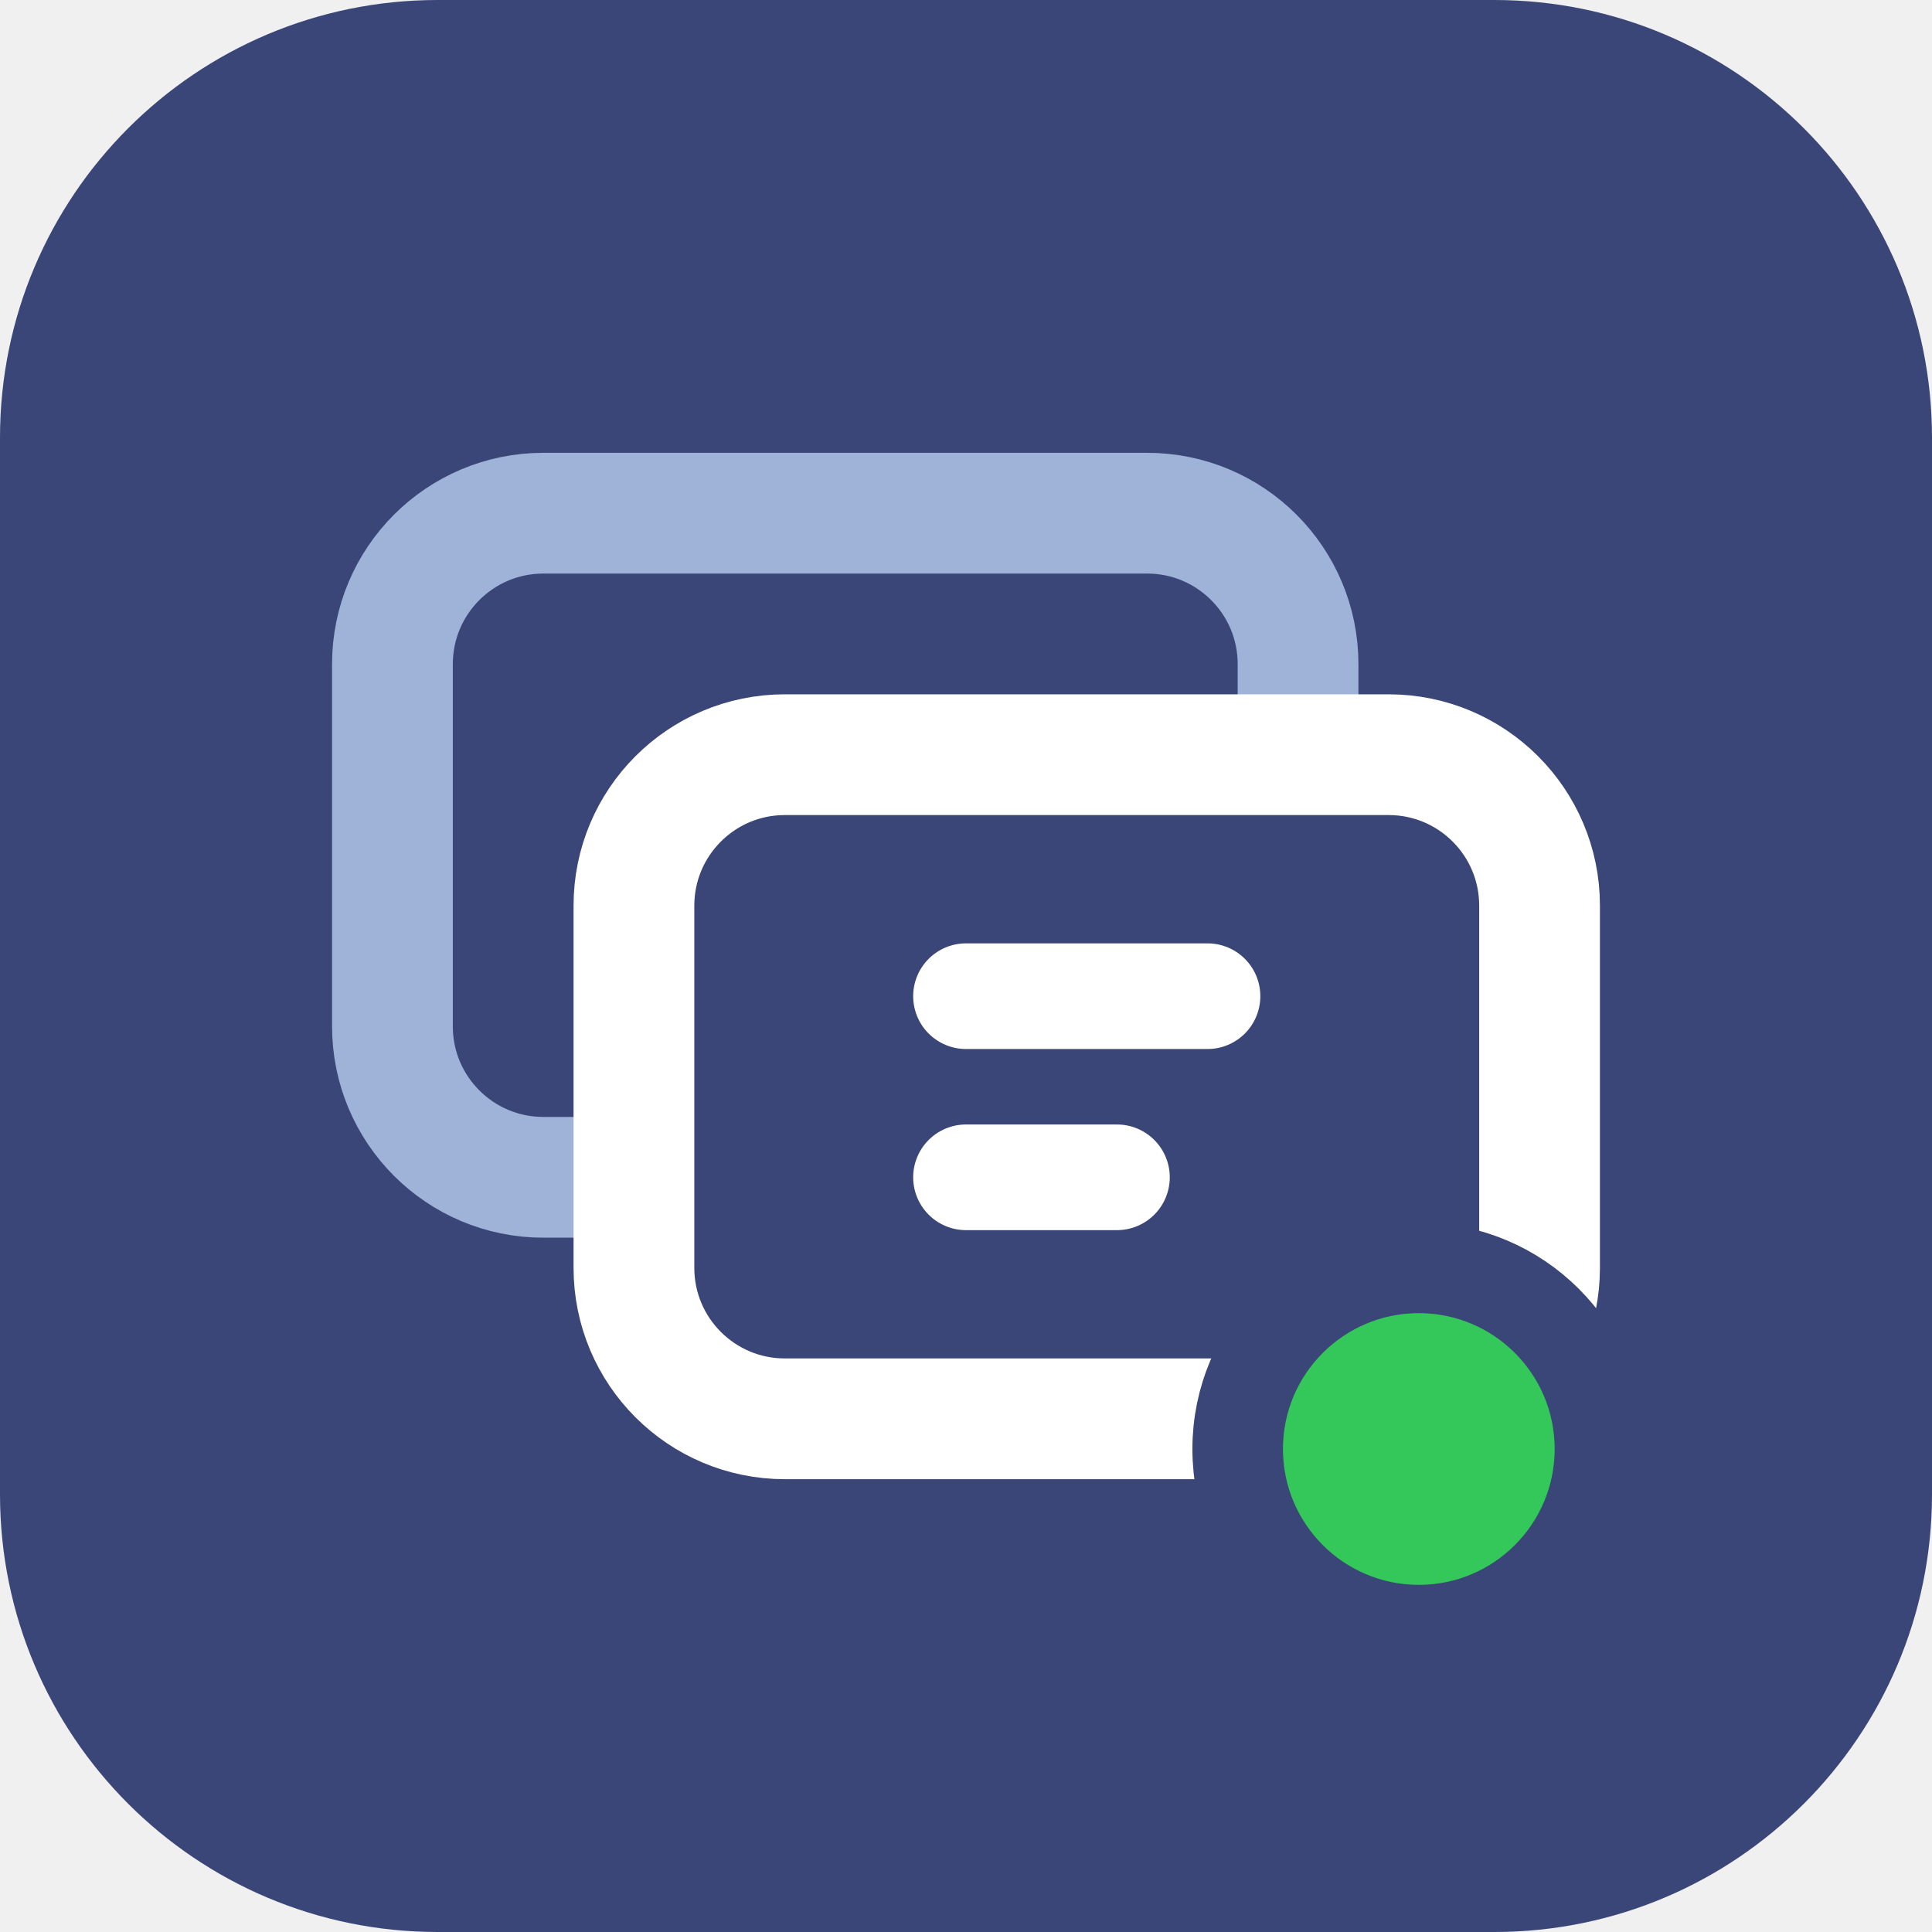
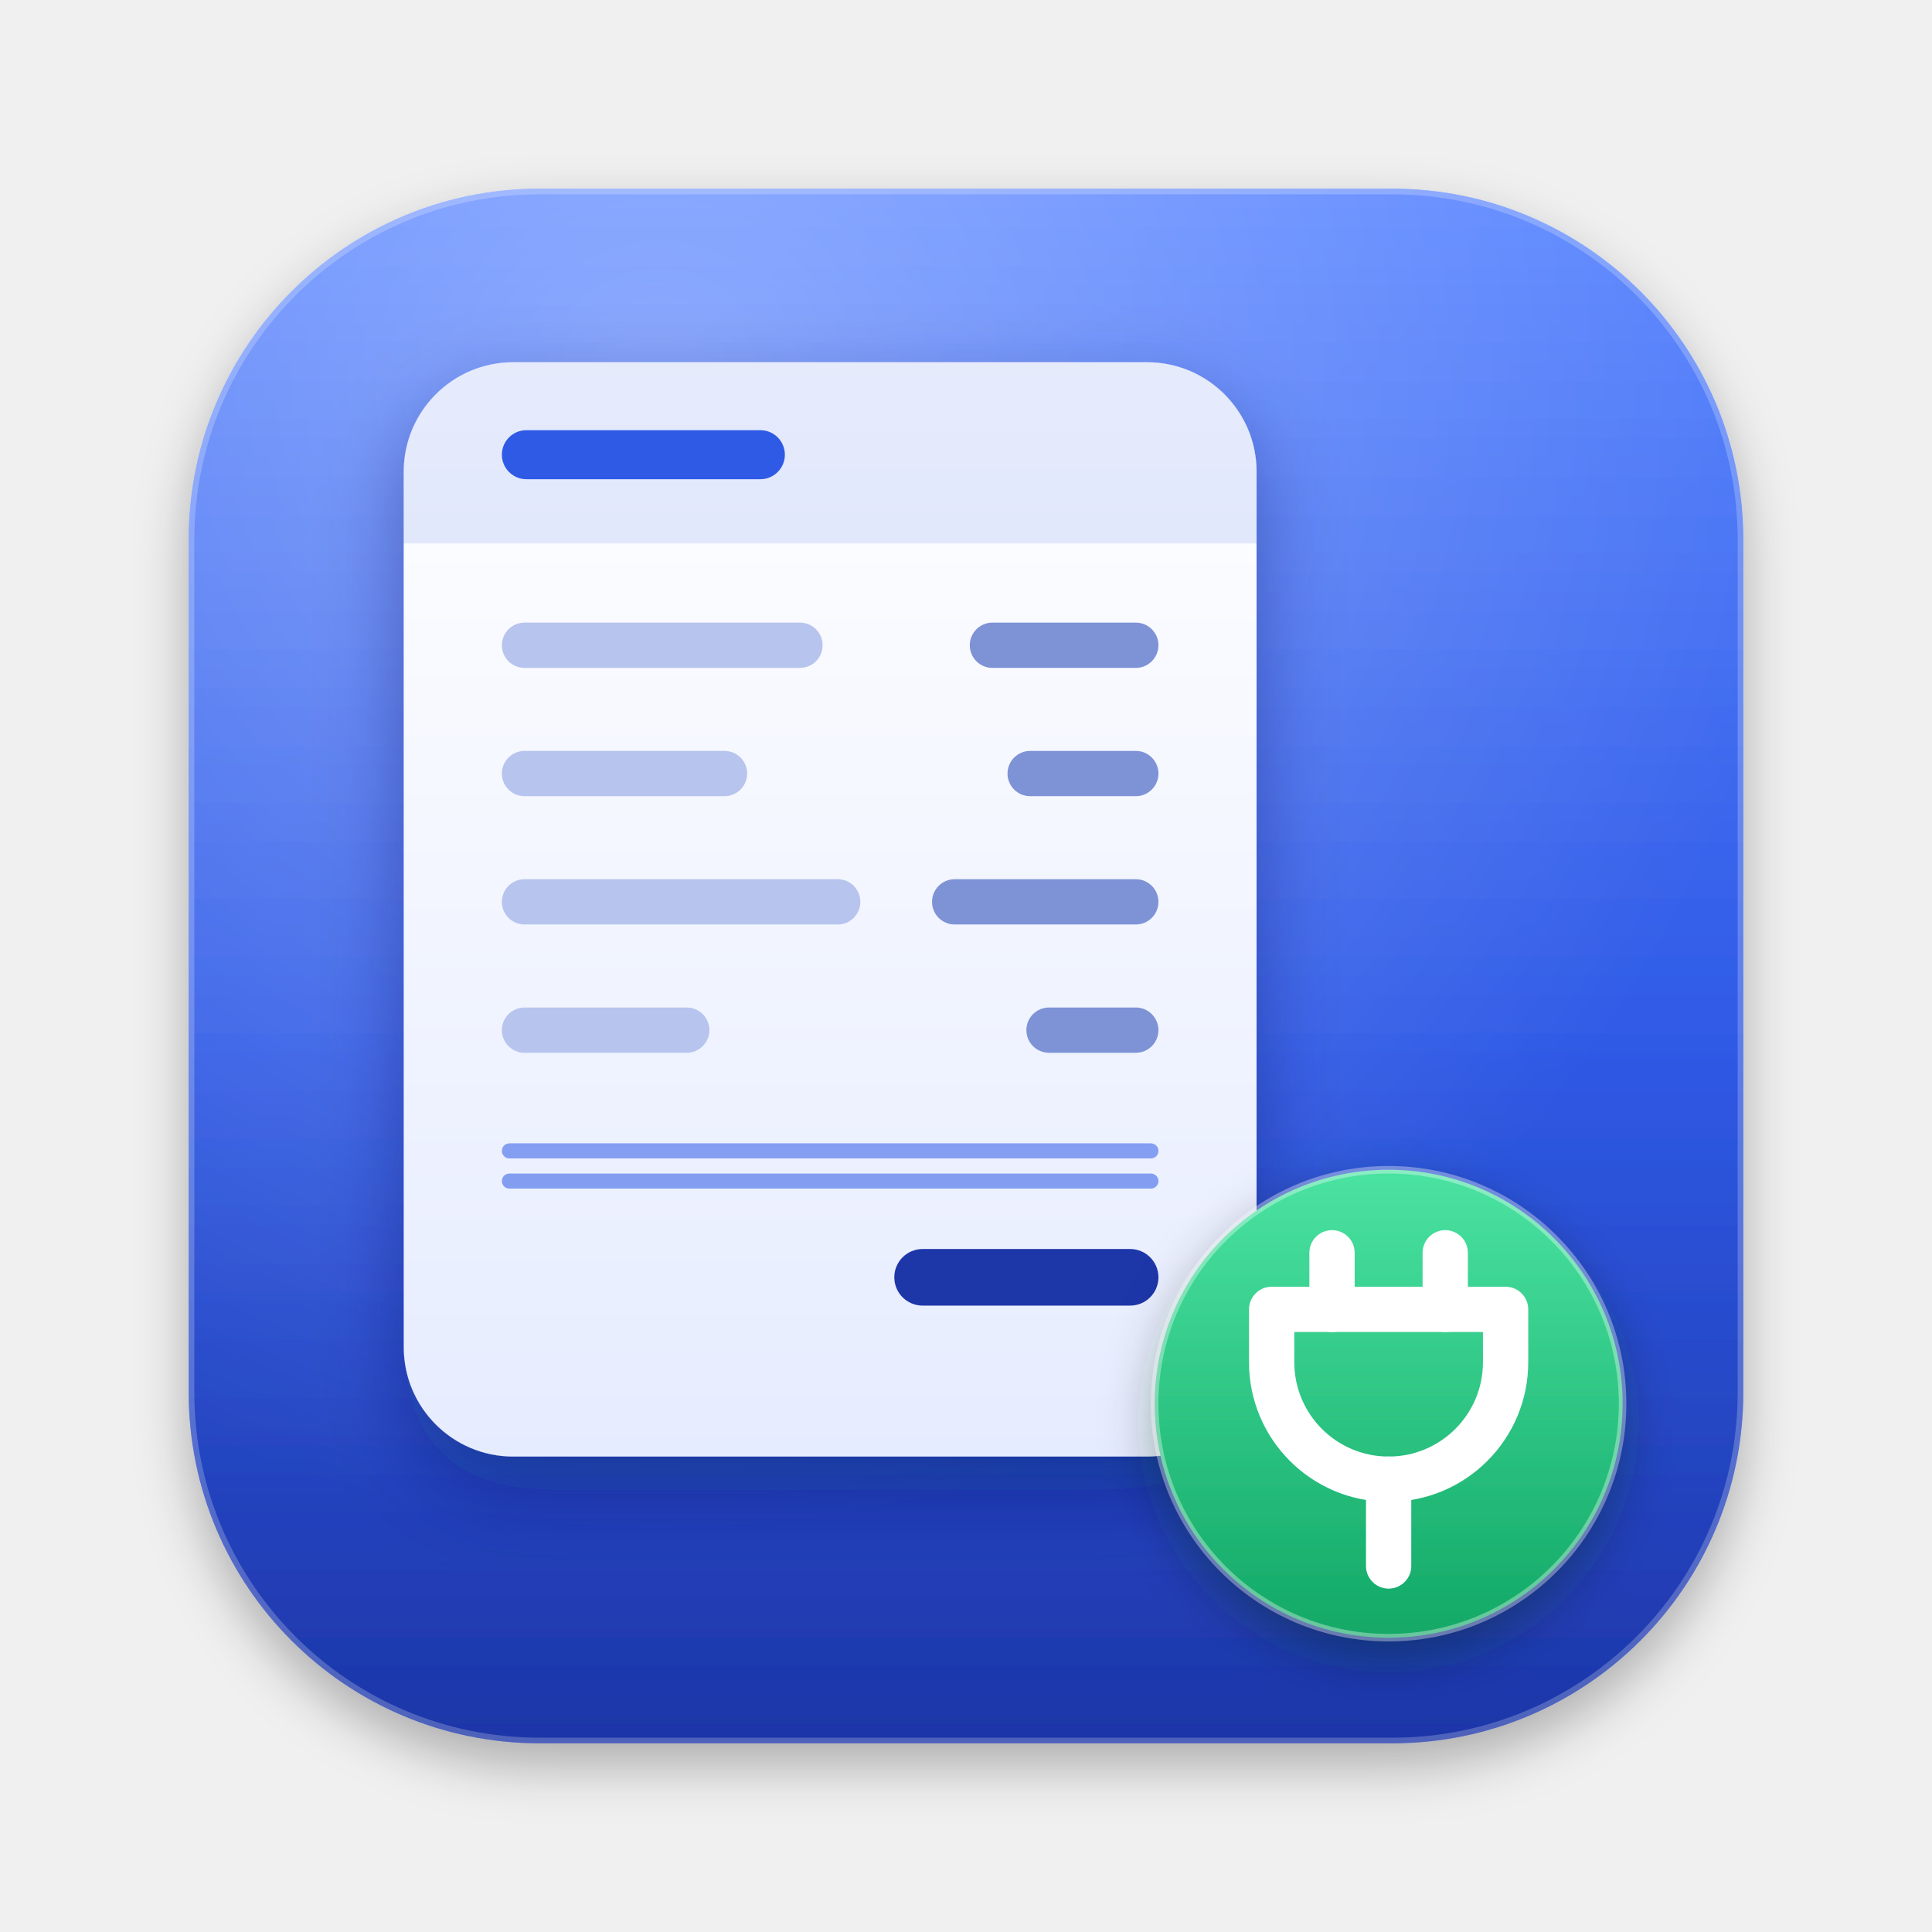
- <svg xmlns="http://www.w3.org/2000/svg" width="1024" height="1024" viewBox="0 0 128 128">
-   <rect width="128" height="128" rx="29" fill="#3a4677" />
-   <rect x="26" y="34" width="60" height="44" rx="10" fill="none" stroke="#9fb3d9" stroke-width="8" />
-   <rect x="42" y="50" width="60" height="44" rx="10" fill="#3a4677" stroke="#ffffff" stroke-width="8" />
-   <path d="M64 66h16M64 78h10" stroke="#ffffff" stroke-width="7" stroke-linecap="round" />
-   <circle cx="94" cy="96" r="12" fill="#34c759" stroke="#3a4677" stroke-width="6" />
+ <svg xmlns="http://www.w3.org/2000/svg" width="1024" height="1024" viewBox="0 0 1024 1024">
+   <defs>
+     <linearGradient id="bg" x1="0" y1="0" x2="0" y2="1">
+       <stop offset="0" stop-color="#5B86FF" />
+       <stop offset="0.55" stop-color="#2F5AE6" />
+       <stop offset="1" stop-color="#1D36A8" />
+     </linearGradient>
+     <radialGradient id="glow" cx="0.3" cy="0.12" r="0.75">
+       <stop offset="0" stop-color="#FFFFFF" stop-opacity="0.32" />
+       <stop offset="1" stop-color="#FFFFFF" stop-opacity="0" />
+     </radialGradient>
+     <linearGradient id="page" x1="0" y1="0" x2="0" y2="1">
+       <stop offset="0" stop-color="#FFFFFF" />
+       <stop offset="1" stop-color="#E6ECFF" />
+     </linearGradient>
+     <linearGradient id="badge" x1="0" y1="0" x2="0" y2="1">
+       <stop offset="0" stop-color="#4BE3A2" />
+       <stop offset="1" stop-color="#12A866" />
+     </linearGradient>
+     <filter id="shadow" x="-20%" y="-20%" width="140%" height="150%">
+       <feDropShadow dx="0" dy="18" stdDeviation="22" flood-color="#0B1A5C" flood-opacity="0.38" />
+     </filter>
+     <filter id="soft" x="-20%" y="-20%" width="140%" height="150%">
+       <feDropShadow dx="0" dy="10" stdDeviation="14" flood-color="#06260F" flood-opacity="0.35" />
+     </filter>
+     <filter id="body" x="-10%" y="-10%" width="120%" height="125%">
+       <feDropShadow dx="0" dy="12" stdDeviation="14" flood-color="#000000" flood-opacity="0.28" />
+     </filter>
+   </defs>
+   <g filter="url(#body)">
+     <rect x="100" y="100" width="824" height="824" rx="186" fill="url(#bg)" />
+   </g>
+   <rect x="100" y="100" width="824" height="824" rx="186" fill="url(#glow)" />
+   <rect x="101.5" y="101.5" width="821" height="821" rx="184.5" fill="none" stroke="#FFFFFF" stroke-opacity="0.22" stroke-width="3" />
+   <g transform="translate(-34 -22)">
+     <clipPath id="pageclip">
+       <rect x="248" y="214" width="452" height="580" rx="58" />
+     </clipPath>
+     <g filter="url(#shadow)">
+       <rect x="248" y="214" width="452" height="580" rx="58" fill="url(#page)" />
+     </g>
+     <rect x="248" y="214" width="452" height="96" fill="#2F5AE6" fill-opacity="0.12" clip-path="url(#pageclip)" />
+     <rect x="300" y="250" width="150" height="26" rx="13" fill="#2F5AE6" />
+     <g fill="#B7C4EE">
+       <rect x="300" y="352" width="170" height="24" rx="12" />
+       <rect x="300" y="420" width="130" height="24" rx="12" />
+       <rect x="300" y="488" width="190" height="24" rx="12" />
+       <rect x="300" y="556" width="110" height="24" rx="12" />
+     </g>
+     <g fill="#7E93D6">
+       <rect x="548" y="352" width="100" height="24" rx="12" />
+       <rect x="568" y="420" width="80" height="24" rx="12" />
+       <rect x="528" y="488" width="120" height="24" rx="12" />
+       <rect x="578" y="556" width="70" height="24" rx="12" />
+     </g>
+     <rect x="300" y="628" width="348" height="8" rx="4" fill="#2F5AE6" fill-opacity="0.55" />
+     <rect x="300" y="644" width="348" height="8" rx="4" fill="#2F5AE6" fill-opacity="0.55" />
+     <rect x="508" y="684" width="140" height="30" rx="15" fill="#1D36A8" />
+   </g>
+   <g filter="url(#soft)">
+     <circle cx="736" cy="744" r="124" fill="url(#badge)" />
+   </g>
+   <circle cx="736" cy="744" r="124" fill="none" stroke="#FFFFFF" stroke-opacity="0.35" stroke-width="4" />
+   <g fill="none" stroke="#FFFFFF" stroke-width="24" stroke-linecap="round" stroke-linejoin="round" transform="translate(736 744)">
+     <path d="M-30 -50v-30M30 -50v-30" />
+     <path d="M-62 -50h124v28a62 62 0 0 1-62 62a62 62 0 0 1-62-62z" />
+     <path d="M0 40v46" />
+   </g>
</svg>
